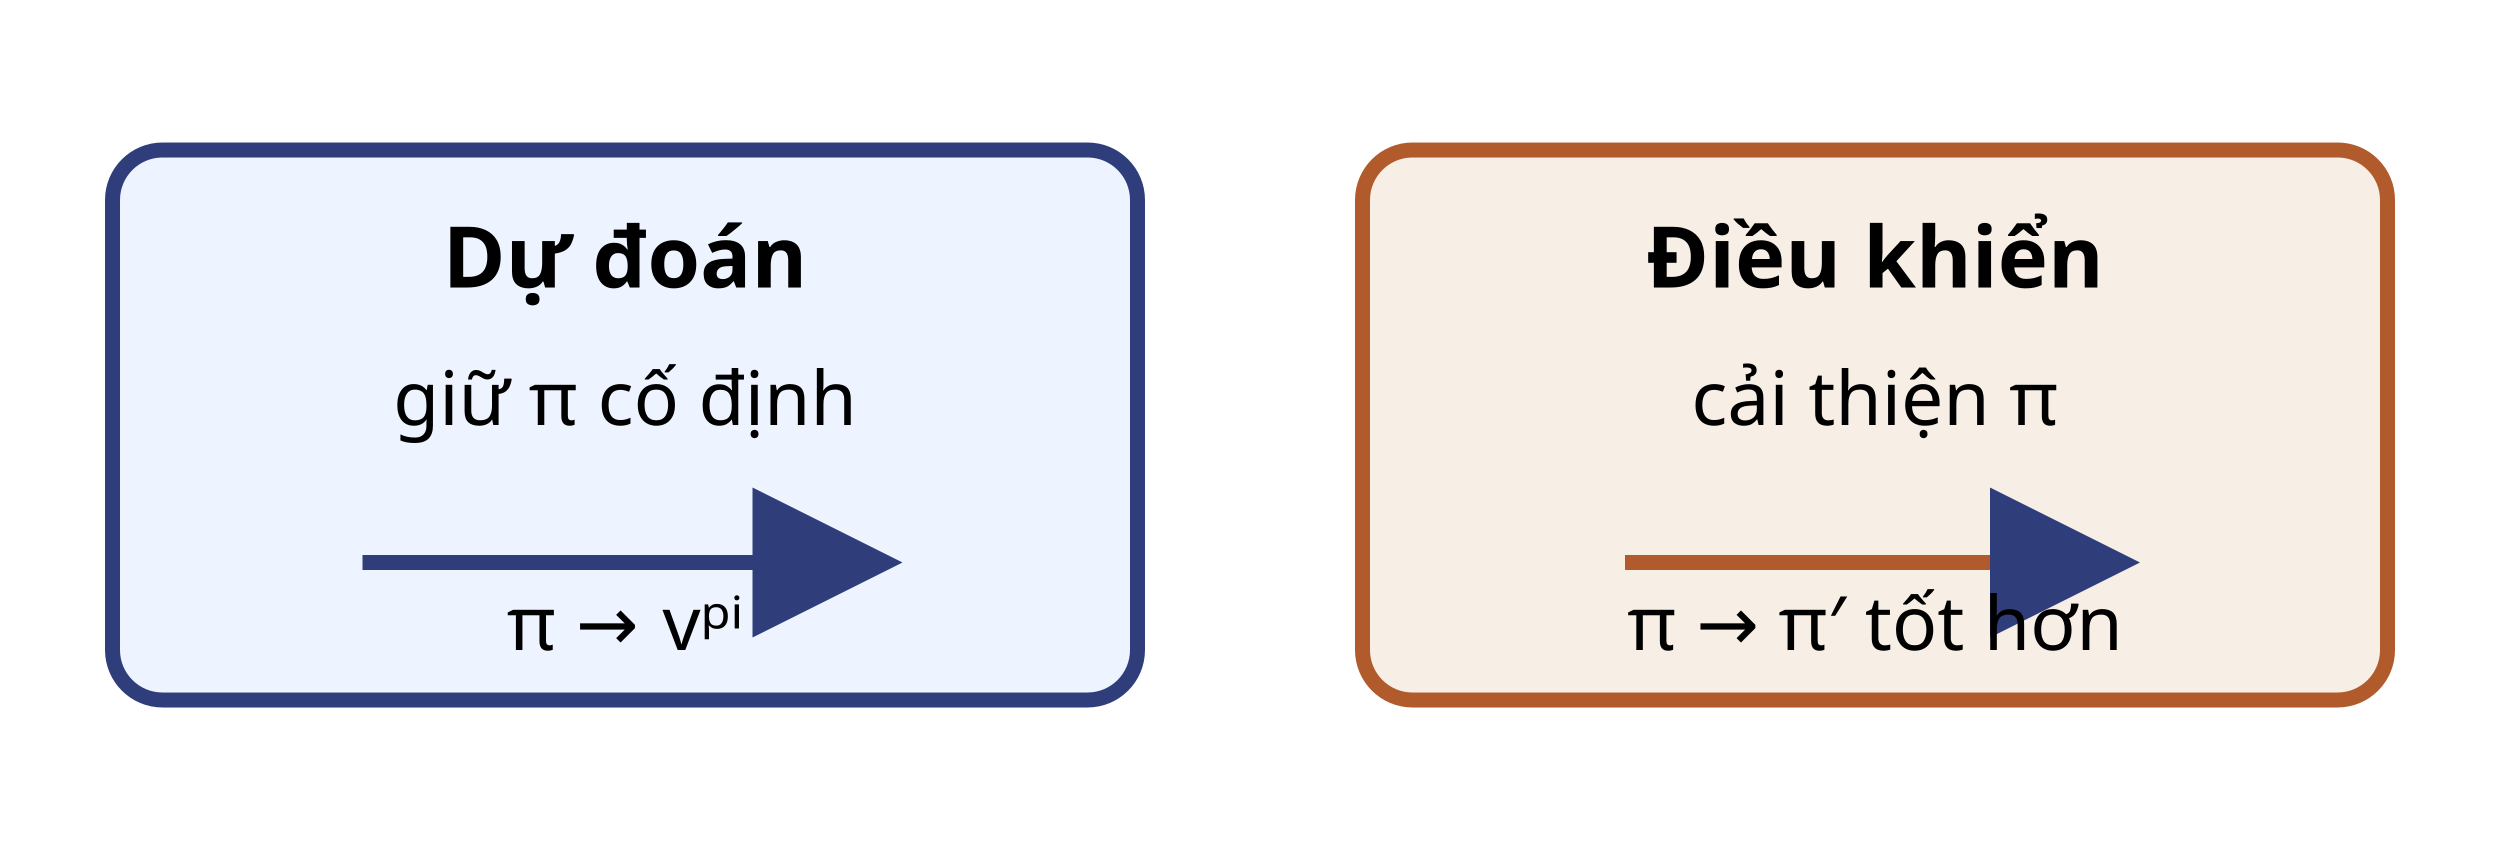
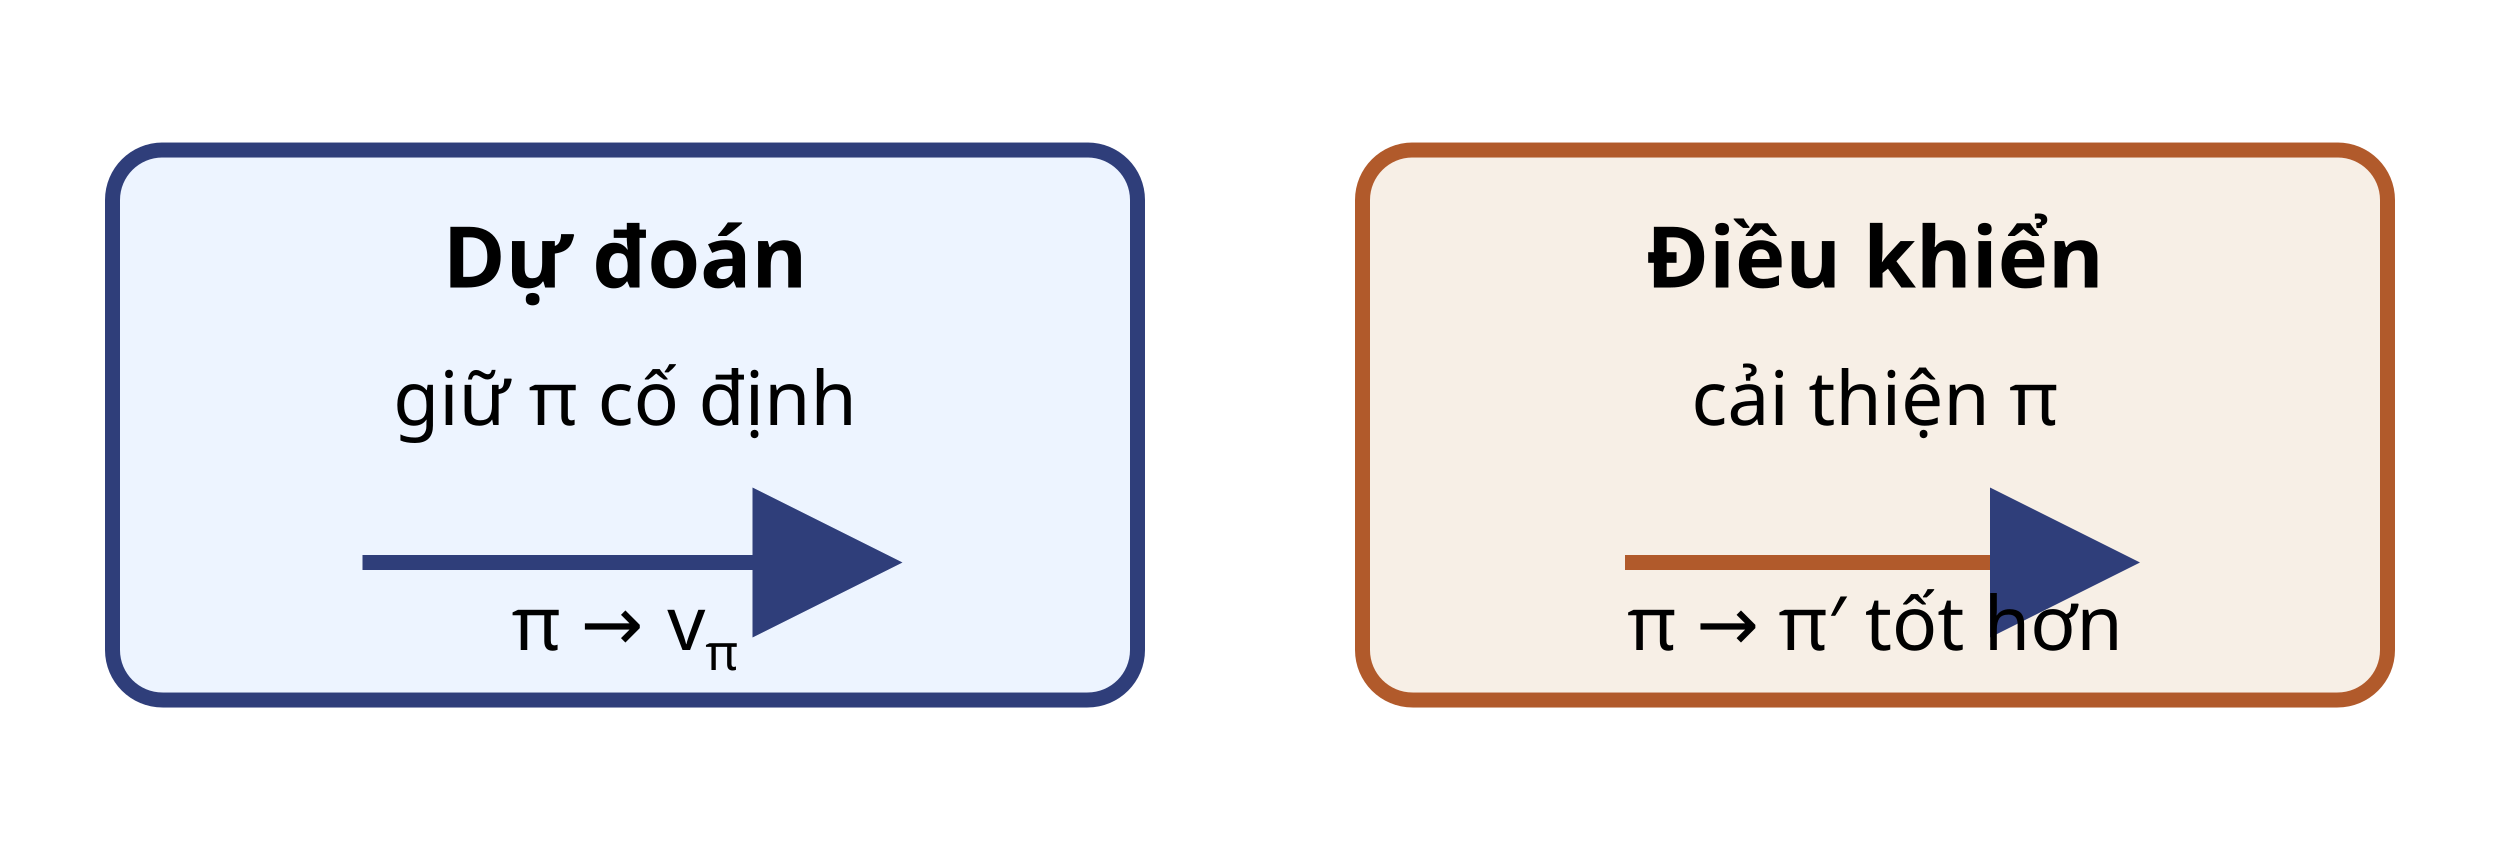
<svg xmlns="http://www.w3.org/2000/svg" viewBox="0 0 1000 340" role="img" aria-labelledby="title desc">
  <defs>
    <marker id="a" markerWidth="10" markerHeight="10" refX="9" refY="5" orient="auto">
      <path d="M0 0L10 5L0 10Z" fill="#2F3E7A" />
    </marker>
  </defs>
  <g font-family="sans-serif" text-anchor="middle">
    <rect x="45" y="60" width="410" height="220" rx="20" fill="#EDF4FF" stroke="#2F3E7A" stroke-width="6" />
    <text x="250" y="115" font-size="34" font-weight="bold">Dự đoán</text>
    <text x="250" y="170" font-size="30">giữ π cố định</text>
    <path d="M145 225H355" stroke="#2F3E7A" stroke-width="6" marker-end="url(#a)" />
-     <text x="250" y="260" font-size="30">π → vᵖⁱ</text>
+     <text x="250" y="260" font-size="30">π → v<tspan font-size="20" dy="8">π</tspan>
+     </text>
    <rect x="545" y="60" width="410" height="220" rx="20" fill="#F7EFE6" stroke="#B15A2B" stroke-width="6" />
    <text x="750" y="115" font-size="34" font-weight="bold">Điều khiển</text>
    <text x="750" y="170" font-size="30">cải thiện π</text>
    <path d="M650 225H850" stroke="#B15A2B" stroke-width="6" marker-end="url(#a)" />
    <text x="750" y="260" font-size="30">π → π′ tốt hơn</text>
  </g>
</svg>
